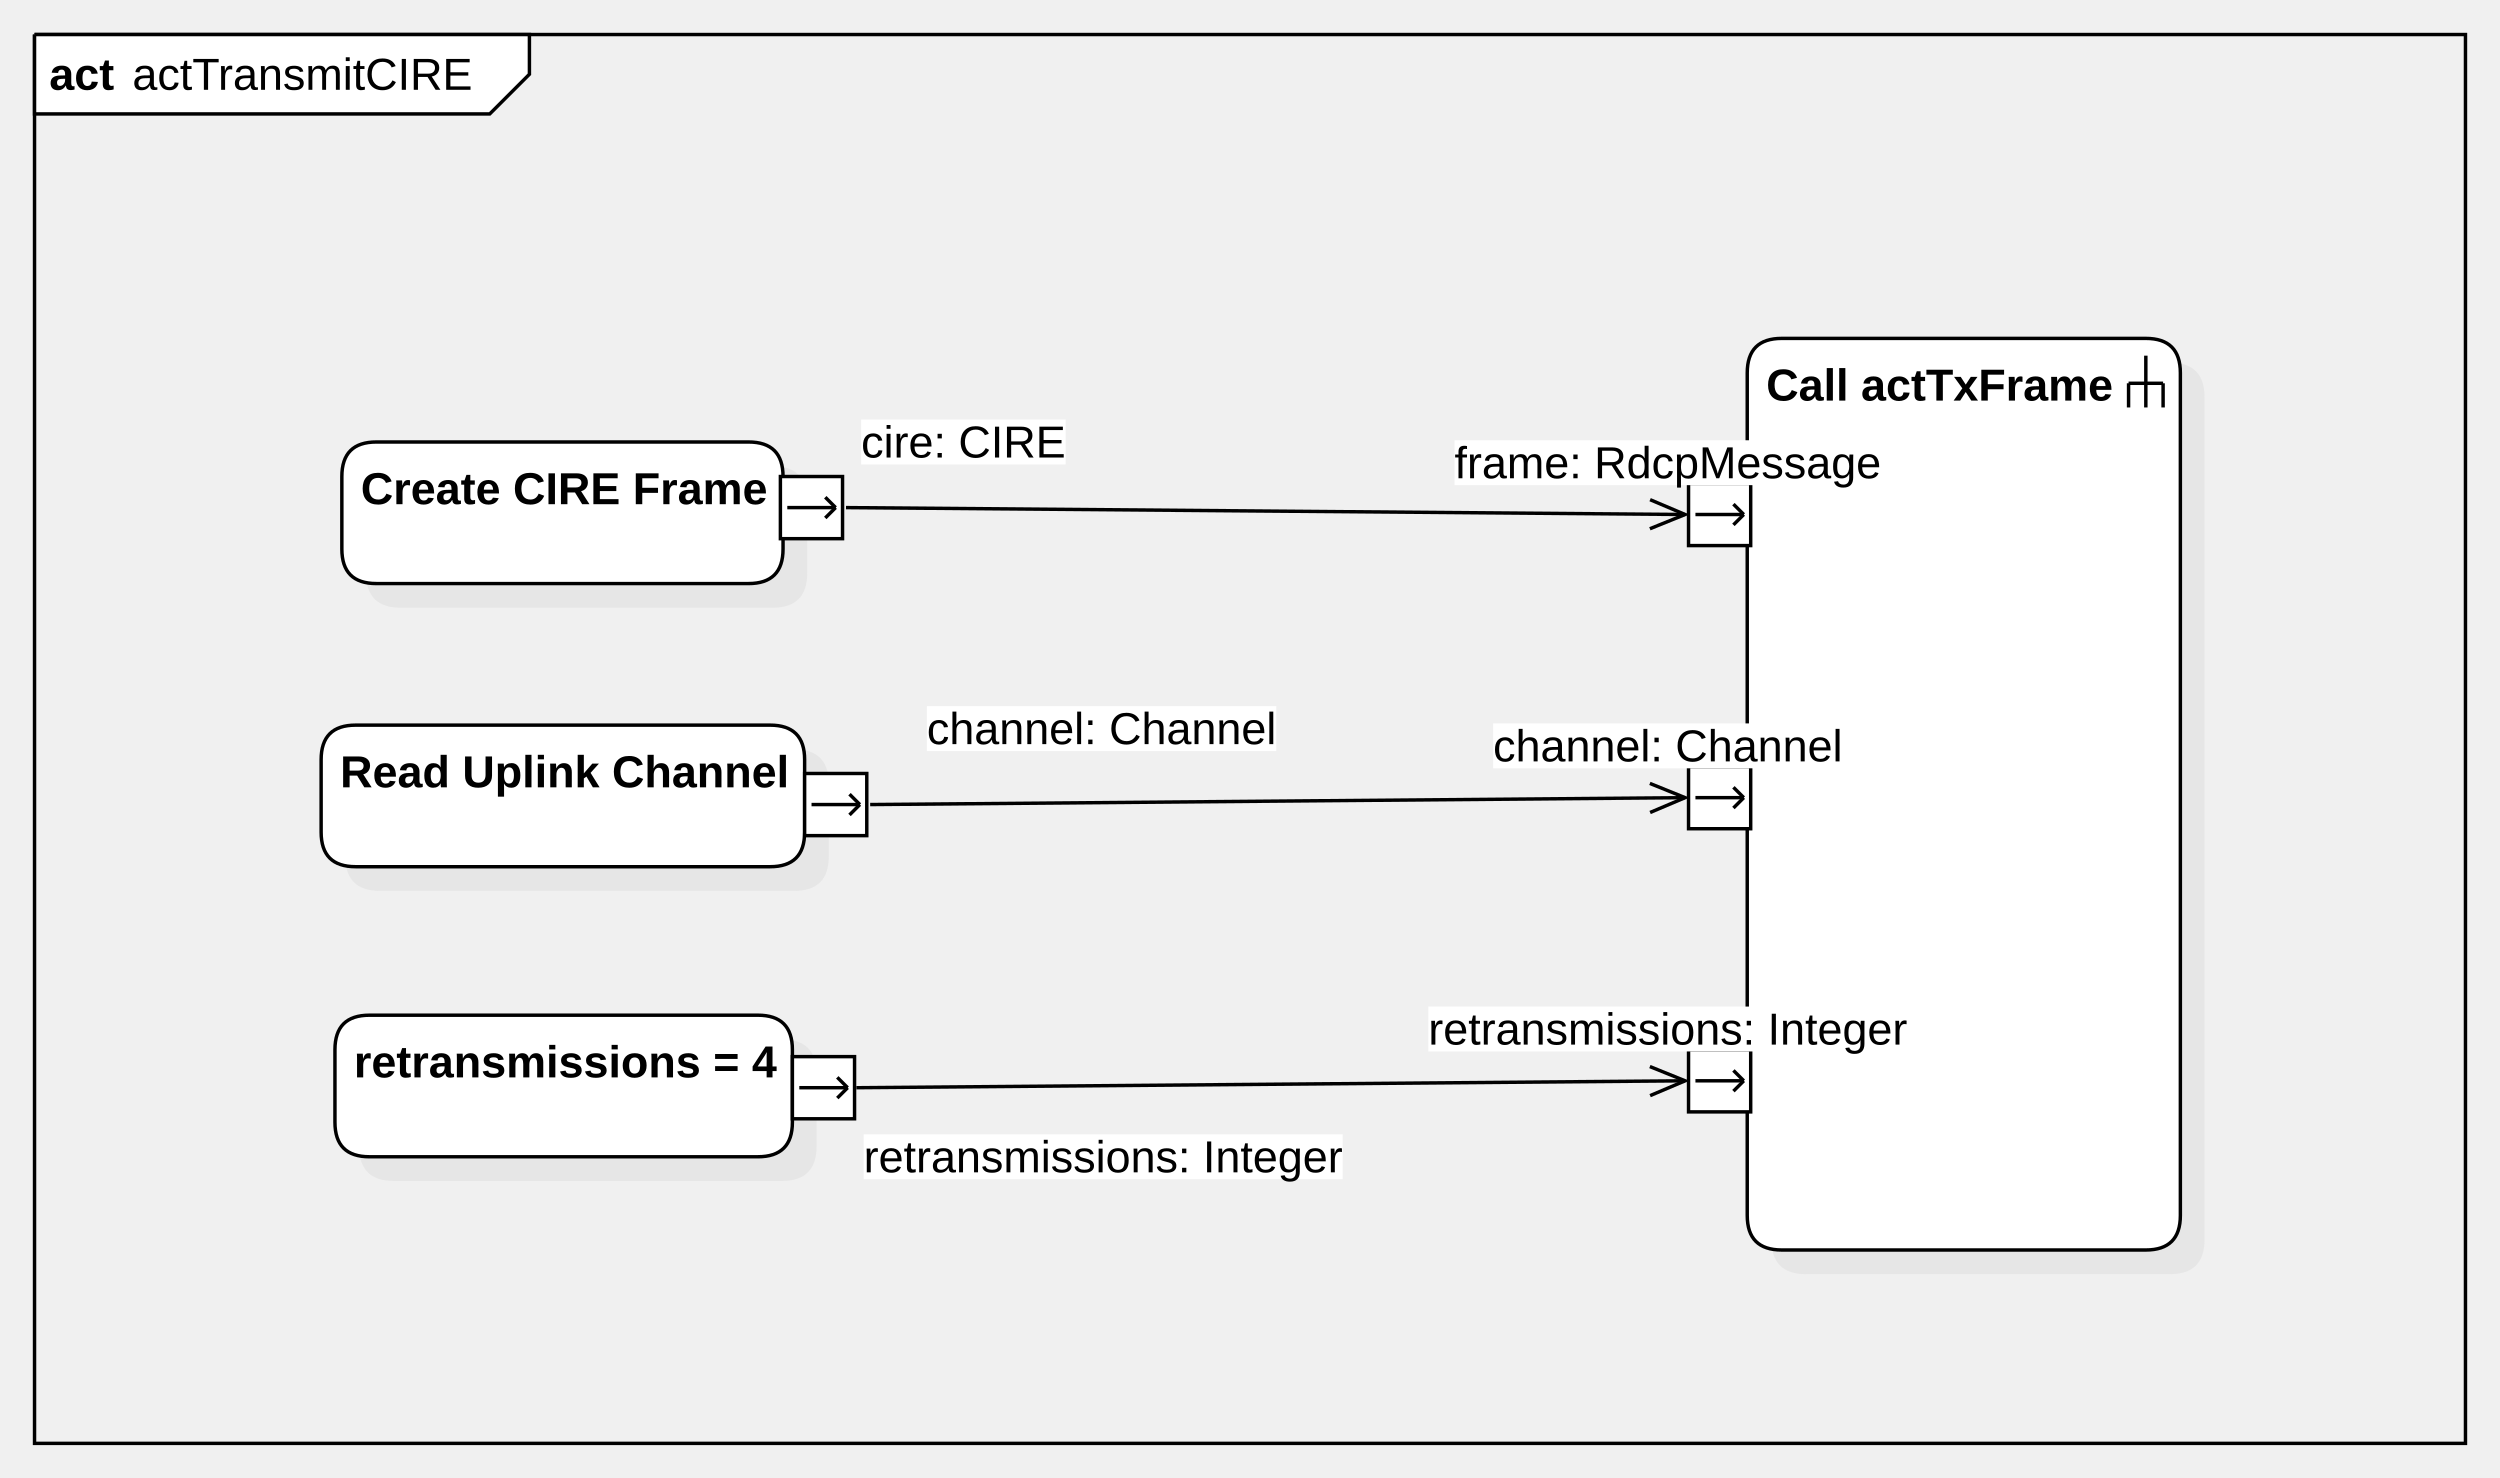
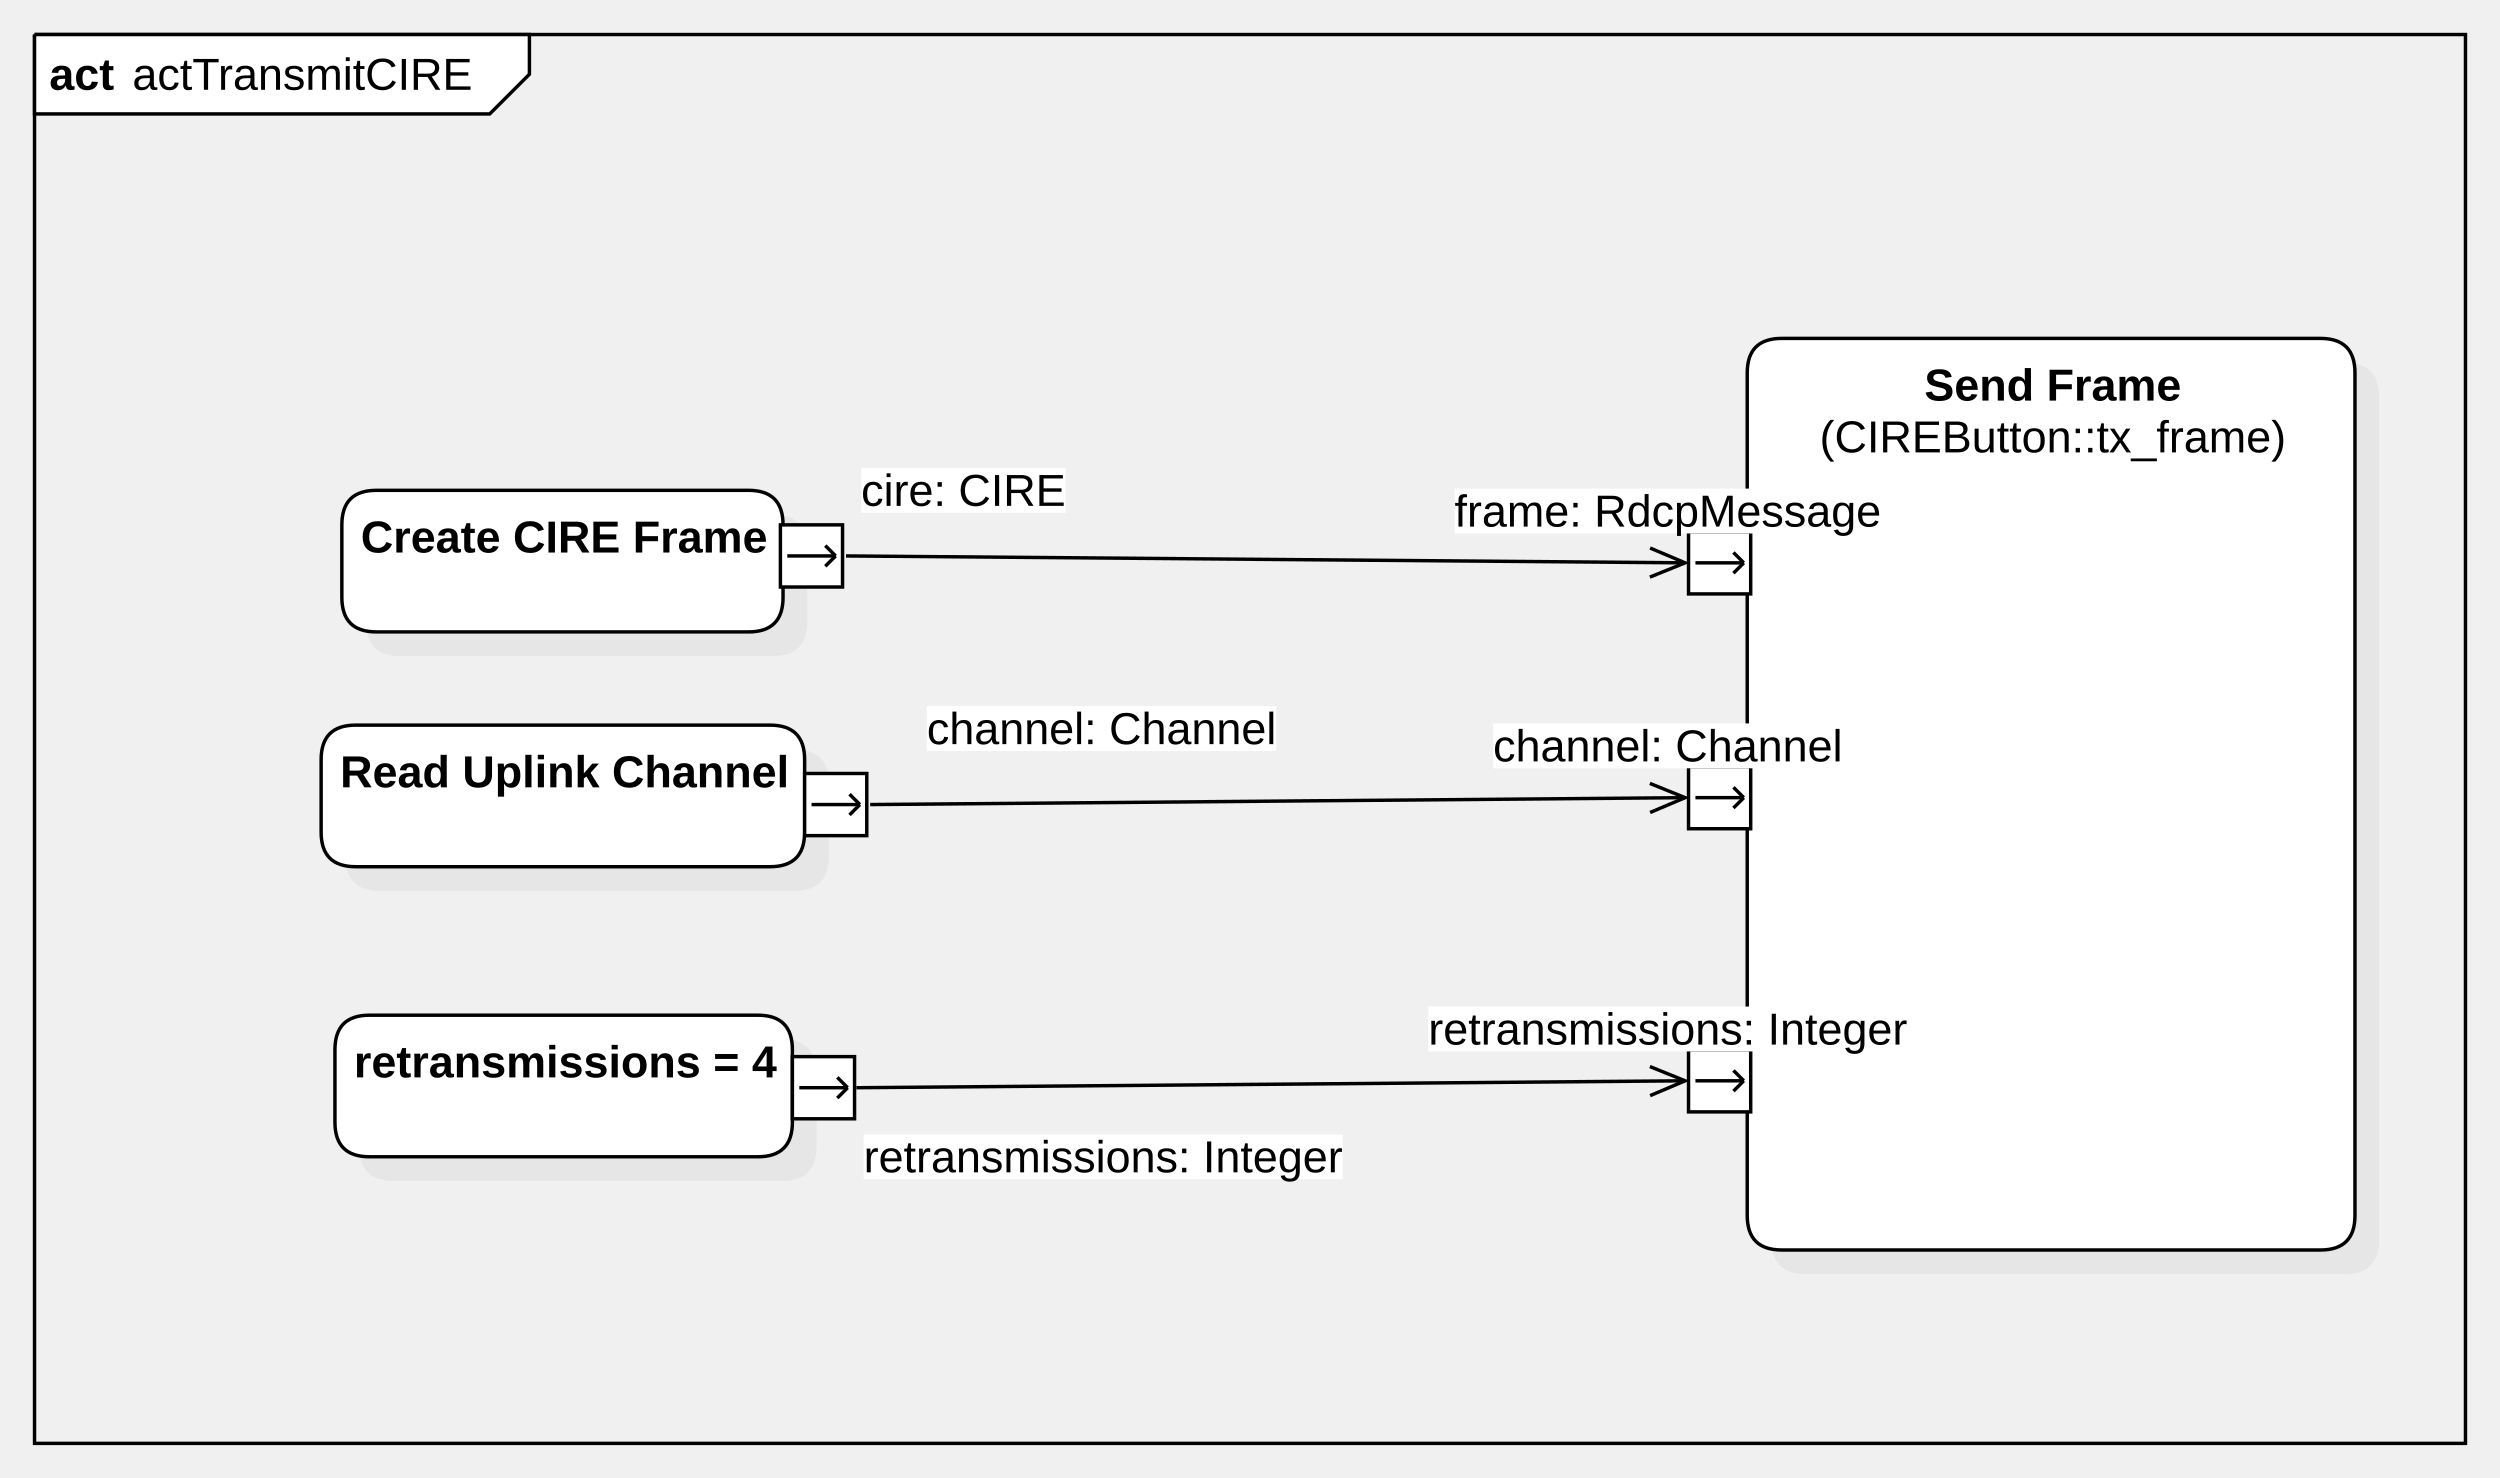
<svg xmlns="http://www.w3.org/2000/svg" version="1.1" width="724" height="428">
  <defs />
  <g>
    <g>
      <path fill="none" stroke="#000000" paint-order="fill stroke markers" d=" M 10 10 L 714 10 L 714 418 L 10 418 L 10 10" stroke-miterlimit="10" stroke-dasharray="" />
    </g>
    <g>
      <path fill="#ffffff" stroke="none" paint-order="stroke fill markers" d=" M 10 10 L 10 33 L 141.819 33 L 153.319 21.5 L 153.319 10 L 10 10" />
    </g>
    <g>
      <path fill="none" stroke="#000000" paint-order="fill stroke markers" d=" M 10 10 L 10 33 L 141.819 33 L 153.319 21.5 L 153.319 10 L 10 10 L 10 10" stroke-miterlimit="10" stroke-dasharray="" />
    </g>
    <g>
      <g>
        <path fill="none" stroke="none" />
        <text fill="#000000" stroke="none" font-family="Arial" font-size="13px" font-style="normal" font-weight="normal" text-decoration="undefined" x="349.581" y="187.5" text-anchor="middle" dominant-baseline="central" transform="matrix(1 0 0 1 -262 -166)">actTransmitCIRE</text>
      </g>
    </g>
    <g>
      <g>
        <path fill="none" stroke="none" />
        <text fill="#000000" stroke="none" font-family="Arial" font-size="13px" font-style="normal" font-weight="bold" text-decoration="undefined" x="285.671" y="187.5" text-anchor="middle" dominant-baseline="central" transform="matrix(1 0 0 1 -262 -166)">act</text>
      </g>
    </g>
    <g>
-       <path fill="#C0C0C0" stroke="none" paint-order="stroke fill markers" d=" M 116 135 L 223.768 135 Q 233.768 135 233.768 145 L 233.768 166 Q 233.768 176 223.768 176 L 116 176 Q 106 176 106 166 L 106 145 Q 106 135 116 135 Z" fill-opacity="0.2" />
-     </g>
-     <g>
-       <path fill="#ffffff" stroke="none" paint-order="stroke fill markers" d=" M 109 128 L 216.768 128 Q 226.768 128 226.768 138 L 226.768 159 Q 226.768 169 216.768 169 L 109 169 Q 99 169 99 159 L 99 138 Q 99 128 109 128 Z" />
-     </g>
-     <g>
-       <path fill="none" stroke="#000000" paint-order="fill stroke markers" d=" M 109 128 L 216.768 128 Q 226.768 128 226.768 138 L 226.768 159 Q 226.768 169 216.768 169 L 109 169 Q 99 169 99 159 L 99 138 Q 99 128 109 128 Z" stroke-miterlimit="10" stroke-dasharray="" />
-     </g>
-     <g>
-       <g>
-         <path fill="none" stroke="none" />
-         <text fill="#000000" stroke="none" font-family="Arial" font-size="13px" font-style="normal" font-weight="bold" text-decoration="undefined" x="425.384" y="307.5" text-anchor="middle" dominant-baseline="central" transform="matrix(1 0 0 1 -262 -166)">Create CIRE Frame</text>
+       <path fill="#C0C0C0" stroke="none" paint-order="stroke fill markers" d=" M 116 149 L 223.768 149 Q 233.768 149 233.768 159 L 233.768 180 Q 233.768 190 223.768 190 L 116 190 Q 106 190 106 180 L 106 159 Q 106 149 116 149 Z" fill-opacity="0.2" />
+     </g>
+     <g>
+       <path fill="#ffffff" stroke="none" paint-order="stroke fill markers" d=" M 109 142 L 216.768 142 Q 226.768 142 226.768 152 L 226.768 173 Q 226.768 183 216.768 183 L 109 183 Q 99 183 99 173 L 99 152 Q 99 142 109 142 Z" />
+     </g>
+     <g>
+       <path fill="none" stroke="#000000" paint-order="fill stroke markers" d=" M 109 142 L 216.768 142 Q 226.768 142 226.768 152 L 226.768 173 Q 226.768 183 216.768 183 L 109 183 Q 99 183 99 173 L 99 152 Q 99 142 109 142 Z" stroke-miterlimit="10" stroke-dasharray="" />
+     </g>
+     <g>
+       <g>
+         <path fill="none" stroke="none" />
+         <text fill="#000000" stroke="none" font-family="Arial" font-size="13px" font-style="normal" font-weight="bold" text-decoration="undefined" x="425.384" y="321.5" text-anchor="middle" dominant-baseline="central" transform="matrix(1 0 0 1 -262 -166)">Create CIRE Frame</text>
      </g>
    </g>
    <g>
      <path fill="#C0C0C0" stroke="none" paint-order="stroke fill markers" d=" M 110 217 L 230.019 217 Q 240.019 217 240.019 227 L 240.019 248 Q 240.019 258 230.019 258 L 110 258 Q 100 258 100 248 L 100 227 Q 100 217 110 217 Z" fill-opacity="0.2" />
    </g>
    <g>
      <path fill="#ffffff" stroke="none" paint-order="stroke fill markers" d=" M 103 210 L 223.019 210 Q 233.019 210 233.019 220 L 233.019 241 Q 233.019 251 223.019 251 L 103 251 Q 93 251 93 241 L 93 220 Q 93 210 103 210 Z" />
    </g>
    <g>
      <path fill="none" stroke="#000000" paint-order="fill stroke markers" d=" M 103 210 L 223.019 210 Q 233.019 210 233.019 220 L 233.019 241 Q 233.019 251 223.019 251 L 103 251 Q 93 251 93 241 L 93 220 Q 93 210 103 210 Z" stroke-miterlimit="10" stroke-dasharray="" />
    </g>
    <g>
      <g>
        <path fill="none" stroke="none" />
        <text fill="#000000" stroke="none" font-family="Arial" font-size="13px" font-style="normal" font-weight="bold" text-decoration="undefined" x="425.51" y="389.5" text-anchor="middle" dominant-baseline="central" transform="matrix(1 0 0 1 -262 -166)">Read Uplink Channel</text>
      </g>
    </g>
    <g>
      <path fill="#C0C0C0" stroke="none" paint-order="stroke fill markers" d=" M 114 301 L 226.478 301 Q 236.478 301 236.478 311 L 236.478 332 Q 236.478 342 226.478 342 L 114 342 Q 104 342 104 332 L 104 311 Q 104 301 114 301 Z" fill-opacity="0.2" />
    </g>
    <g>
      <path fill="#ffffff" stroke="none" paint-order="stroke fill markers" d=" M 107 294 L 219.478 294 Q 229.478 294 229.478 304 L 229.478 325 Q 229.478 335 219.478 335 L 107 335 Q 97 335 97 325 L 97 304 Q 97 294 107 294 Z" />
    </g>
    <g>
      <path fill="none" stroke="#000000" paint-order="fill stroke markers" d=" M 107 294 L 219.478 294 Q 229.478 294 229.478 304 L 229.478 325 Q 229.478 335 219.478 335 L 107 335 Q 97 335 97 325 L 97 304 Q 97 294 107 294 Z" stroke-miterlimit="10" stroke-dasharray="" />
    </g>
    <g>
      <g>
        <path fill="none" stroke="none" />
        <text fill="#000000" stroke="none" font-family="Arial" font-size="13px" font-style="normal" font-weight="bold" text-decoration="undefined" x="425.739" y="473.5" text-anchor="middle" dominant-baseline="central" transform="matrix(1 0 0 1 -262 -166)">retransmissions = 4</text>
      </g>
    </g>
    <g>
-       <path fill="#C0C0C0" stroke="none" paint-order="stroke fill markers" d=" M 523 105 L 628.433 105 Q 638.433 105 638.433 115 L 638.433 359 Q 638.433 369 628.433 369 L 523 369 Q 513 369 513 359 L 513 115 Q 513 105 523 105 Z" fill-opacity="0.2" />
-     </g>
-     <g>
-       <path fill="#ffffff" stroke="none" paint-order="stroke fill markers" d=" M 516 98 L 621.433 98 Q 631.433 98 631.433 108 L 631.433 352 Q 631.433 362 621.433 362 L 516 362 Q 506 362 506 352 L 506 108 Q 506 98 516 98 Z" />
-     </g>
-     <g>
-       <path fill="none" stroke="#000000" paint-order="fill stroke markers" d=" M 516 98 L 621.433 98 Q 631.433 98 631.433 108 L 631.433 352 Q 631.433 362 621.433 362 L 516 362 Q 506 362 506 352 L 506 108 Q 506 98 516 98 Z" stroke-miterlimit="10" stroke-dasharray="" />
-     </g>
-     <g>
-       <path fill="none" stroke="#000000" paint-order="fill stroke markers" d=" M 621.433 103 L 621.433 118" stroke-miterlimit="10" stroke-dasharray="" />
-     </g>
-     <g>
-       <path fill="none" stroke="#000000" paint-order="fill stroke markers" d=" M 616.433 111 L 626.433 111" stroke-miterlimit="10" stroke-dasharray="" />
-     </g>
-     <g>
-       <path fill="none" stroke="#000000" paint-order="fill stroke markers" d=" M 616.433 111 L 616.433 118" stroke-miterlimit="10" stroke-dasharray="" />
-     </g>
-     <g>
-       <path fill="none" stroke="#000000" paint-order="fill stroke markers" d=" M 626.433 111 L 626.433 118" stroke-miterlimit="10" stroke-dasharray="" />
-     </g>
-     <g>
-       <g>
-         <path fill="none" stroke="none" />
-         <text fill="#000000" stroke="none" font-family="Arial" font-size="13px" font-style="normal" font-weight="bold" text-decoration="undefined" x="823.716" y="277.5" text-anchor="middle" dominant-baseline="central" transform="matrix(1 0 0 1 -262 -166)">Call actTxFrame</text>
-       </g>
-     </g>
-     <g>
-       <path fill="none" stroke="#000000" paint-order="fill stroke markers" d=" M 245 147 L 488 149" stroke-miterlimit="10" stroke-dasharray="" />
-     </g>
-     <g>
-       <path fill="none" stroke="#000000" paint-order="fill stroke markers" d=" M 477.803 153.126 L 488 149 L 477.872 144.707" stroke-miterlimit="10" stroke-dasharray="" />
-     </g>
-     <g>
-       <rect fill="#ffffff" stroke="none" x="488" y="304" width="18" height="18" transform="matrix(1 0 0 1 -262 -166)" />
-     </g>
-     <g>
-       <path fill="none" stroke="#000000" paint-order="fill stroke markers" d=" M 226 138 L 244 138 L 244 156 L 226 156 L 226 138 Z Z" stroke-miterlimit="10" stroke-dasharray="" />
-     </g>
-     <g>
-       <path fill="none" stroke="#000000" paint-order="fill stroke markers" d=" M 228 147 L 242 147" stroke-miterlimit="10" stroke-dasharray="" />
-     </g>
-     <g>
-       <path fill="none" stroke="#000000" paint-order="fill stroke markers" d=" M 242 147 L 239 144" stroke-miterlimit="10" stroke-dasharray="" />
-     </g>
-     <g>
-       <path fill="none" stroke="#000000" paint-order="fill stroke markers" d=" M 242 147 L 239 150" stroke-miterlimit="10" stroke-dasharray="" />
-     </g>
-     <g>
-       <rect fill="#ffffff" stroke="none" x="511.385" y="287.5" width="59.23" height="13" transform="matrix(1 0 0 1 -262 -166)" />
-     </g>
-     <g>
-       <g>
-         <path fill="none" stroke="none" />
-         <text fill="#000000" stroke="none" font-family="Arial" font-size="13px" font-style="normal" font-weight="normal" text-decoration="undefined" x="541" y="294" text-anchor="middle" dominant-baseline="central" transform="matrix(1 0 0 1 -262 -166)">cire: CIRE</text>
-       </g>
-     </g>
-     <g>
-       <rect fill="#ffffff" stroke="none" x="751" y="306" width="18" height="18" transform="matrix(1 0 0 1 -262 -166)" />
-     </g>
-     <g>
-       <path fill="none" stroke="#000000" paint-order="fill stroke markers" d=" M 489 140 L 507 140 L 507 158 L 489 158 L 489 140 Z Z" stroke-miterlimit="10" stroke-dasharray="" />
-     </g>
-     <g>
-       <path fill="none" stroke="#000000" paint-order="fill stroke markers" d=" M 491 149 L 505 149" stroke-miterlimit="10" stroke-dasharray="" />
-     </g>
-     <g>
-       <path fill="none" stroke="#000000" paint-order="fill stroke markers" d=" M 505 149 L 502 146" stroke-miterlimit="10" stroke-dasharray="" />
-     </g>
-     <g>
-       <path fill="none" stroke="#000000" paint-order="fill stroke markers" d=" M 505 149 L 502 152" stroke-miterlimit="10" stroke-dasharray="" />
-     </g>
-     <g>
-       <rect fill="#ffffff" stroke="none" x="683.225" y="293.5" width="123.551" height="13" transform="matrix(1 0 0 1 -262 -166)" />
-     </g>
-     <g>
-       <g>
-         <path fill="none" stroke="none" />
-         <text fill="#000000" stroke="none" font-family="Arial" font-size="13px" font-style="normal" font-weight="normal" text-decoration="undefined" x="745" y="300" text-anchor="middle" dominant-baseline="central" transform="matrix(1 0 0 1 -262 -166)">frame: RdcpMessage</text>
+       <path fill="#C0C0C0" stroke="none" paint-order="stroke fill markers" d=" M 523 105 L 679 105 Q 689 105 689 115 L 689 359 Q 689 369 679 369 L 523 369 Q 513 369 513 359 L 513 115 Q 513 105 523 105 Z" fill-opacity="0.2" />
+     </g>
+     <g>
+       <path fill="#ffffff" stroke="none" paint-order="stroke fill markers" d=" M 516 98 L 672 98 Q 682 98 682 108 L 682 352 Q 682 362 672 362 L 516 362 Q 506 362 506 352 L 506 108 Q 506 98 516 98 Z" />
+     </g>
+     <g>
+       <path fill="none" stroke="#000000" paint-order="fill stroke markers" d=" M 516 98 L 672 98 Q 682 98 682 108 L 682 352 Q 682 362 672 362 L 516 362 Q 506 362 506 352 L 506 108 Q 506 98 516 98 Z" stroke-miterlimit="10" stroke-dasharray="" />
+     </g>
+     <g>
+       <g>
+         <path fill="none" stroke="none" />
+         <text fill="#000000" stroke="none" font-family="Arial" font-size="13px" font-style="normal" font-weight="bold" text-decoration="undefined" x="856.5" y="277.5" text-anchor="middle" dominant-baseline="central" transform="matrix(1 0 0 1 -262 -166)">Send Frame</text>
+       </g>
+     </g>
+     <g>
+       <g>
+         <path fill="none" stroke="none" />
+         <text fill="#000000" stroke="none" font-family="Arial" font-size="13px" font-style="normal" font-weight="normal" text-decoration="undefined" x="856.5" y="292.5" text-anchor="middle" dominant-baseline="central" transform="matrix(1 0 0 1 -262 -166)">(CIREButton::tx_frame)</text>
+       </g>
+     </g>
+     <g>
+       <path fill="none" stroke="#000000" paint-order="fill stroke markers" d=" M 245 161 L 488 163" stroke-miterlimit="10" stroke-dasharray="" />
+     </g>
+     <g>
+       <path fill="none" stroke="#000000" paint-order="fill stroke markers" d=" M 477.803 167.126 L 488 163 L 477.872 158.707" stroke-miterlimit="10" stroke-dasharray="" />
+     </g>
+     <g>
+       <rect fill="#ffffff" stroke="none" x="488" y="318" width="18" height="18" transform="matrix(1 0 0 1 -262 -166)" />
+     </g>
+     <g>
+       <path fill="none" stroke="#000000" paint-order="fill stroke markers" d=" M 226 152 L 244 152 L 244 170 L 226 170 L 226 152 Z Z" stroke-miterlimit="10" stroke-dasharray="" />
+     </g>
+     <g>
+       <path fill="none" stroke="#000000" paint-order="fill stroke markers" d=" M 228 161 L 242 161" stroke-miterlimit="10" stroke-dasharray="" />
+     </g>
+     <g>
+       <path fill="none" stroke="#000000" paint-order="fill stroke markers" d=" M 242 161 L 239 158" stroke-miterlimit="10" stroke-dasharray="" />
+     </g>
+     <g>
+       <path fill="none" stroke="#000000" paint-order="fill stroke markers" d=" M 242 161 L 239 164" stroke-miterlimit="10" stroke-dasharray="" />
+     </g>
+     <g>
+       <rect fill="#ffffff" stroke="none" x="511.385" y="301.5" width="59.23" height="13" transform="matrix(1 0 0 1 -262 -166)" />
+     </g>
+     <g>
+       <g>
+         <path fill="none" stroke="none" />
+         <text fill="#000000" stroke="none" font-family="Arial" font-size="13px" font-style="normal" font-weight="normal" text-decoration="undefined" x="541" y="308" text-anchor="middle" dominant-baseline="central" transform="matrix(1 0 0 1 -262 -166)">cire: CIRE</text>
+       </g>
+     </g>
+     <g>
+       <rect fill="#ffffff" stroke="none" x="751" y="320" width="18" height="18" transform="matrix(1 0 0 1 -262 -166)" />
+     </g>
+     <g>
+       <path fill="none" stroke="#000000" paint-order="fill stroke markers" d=" M 489 154 L 507 154 L 507 172 L 489 172 L 489 154 Z Z" stroke-miterlimit="10" stroke-dasharray="" />
+     </g>
+     <g>
+       <path fill="none" stroke="#000000" paint-order="fill stroke markers" d=" M 491 163 L 505 163" stroke-miterlimit="10" stroke-dasharray="" />
+     </g>
+     <g>
+       <path fill="none" stroke="#000000" paint-order="fill stroke markers" d=" M 505 163 L 502 160" stroke-miterlimit="10" stroke-dasharray="" />
+     </g>
+     <g>
+       <path fill="none" stroke="#000000" paint-order="fill stroke markers" d=" M 505 163 L 502 166" stroke-miterlimit="10" stroke-dasharray="" />
+     </g>
+     <g>
+       <rect fill="#ffffff" stroke="none" x="683.225" y="307.5" width="123.551" height="13" transform="matrix(1 0 0 1 -262 -166)" />
+     </g>
+     <g>
+       <g>
+         <path fill="none" stroke="none" />
+         <text fill="#000000" stroke="none" font-family="Arial" font-size="13px" font-style="normal" font-weight="normal" text-decoration="undefined" x="745" y="314" text-anchor="middle" dominant-baseline="central" transform="matrix(1 0 0 1 -262 -166)">frame: RdcpMessage</text>
      </g>
    </g>
    <g>
      <path fill="none" stroke="#000000" paint-order="fill stroke markers" d=" M 252 233 L 488 231" stroke-miterlimit="10" stroke-dasharray="" />
    </g>
    <g>
      <path fill="none" stroke="#000000" paint-order="fill stroke markers" d=" M 477.873 235.295 L 488 231 L 477.802 226.877" stroke-miterlimit="10" stroke-dasharray="" />
    </g>
    <g>
      <rect fill="#ffffff" stroke="none" x="495.019" y="390" width="18" height="18" transform="matrix(1 0 0 1 -262 -166)" />
    </g>
    <g>
      <path fill="none" stroke="#000000" paint-order="fill stroke markers" d=" M 233.019 224 L 251.019 224 L 251.019 242 L 233.019 242 L 233.019 224 Z Z" stroke-miterlimit="10" stroke-dasharray="" />
    </g>
    <g>
      <path fill="none" stroke="#000000" paint-order="fill stroke markers" d=" M 235.019 233 L 249.019 233" stroke-miterlimit="10" stroke-dasharray="" />
    </g>
    <g>
      <path fill="none" stroke="#000000" paint-order="fill stroke markers" d=" M 249.019 233 L 246.019 230" stroke-miterlimit="10" stroke-dasharray="" />
    </g>
    <g>
      <path fill="none" stroke="#000000" paint-order="fill stroke markers" d=" M 249.019 233 L 246.019 236" stroke-miterlimit="10" stroke-dasharray="" />
    </g>
    <g>
      <rect fill="#ffffff" stroke="none" x="530.425" y="370.5" width="101.188" height="13" transform="matrix(1 0 0 1 -262 -166)" />
    </g>
    <g>
      <g>
        <path fill="none" stroke="none" />
        <text fill="#000000" stroke="none" font-family="Arial" font-size="13px" font-style="normal" font-weight="normal" text-decoration="undefined" x="581.019" y="377" text-anchor="middle" dominant-baseline="central" transform="matrix(1 0 0 1 -262 -166)">channel: Channel</text>
      </g>
    </g>
    <g>
      <rect fill="#ffffff" stroke="none" x="751" y="388" width="18" height="18" transform="matrix(1 0 0 1 -262 -166)" />
    </g>
    <g>
      <path fill="none" stroke="#000000" paint-order="fill stroke markers" d=" M 489 222 L 507 222 L 507 240 L 489 240 L 489 222 Z Z" stroke-miterlimit="10" stroke-dasharray="" />
    </g>
    <g>
      <path fill="none" stroke="#000000" paint-order="fill stroke markers" d=" M 491 231 L 505 231" stroke-miterlimit="10" stroke-dasharray="" />
    </g>
    <g>
      <path fill="none" stroke="#000000" paint-order="fill stroke markers" d=" M 505 231 L 502 228" stroke-miterlimit="10" stroke-dasharray="" />
    </g>
    <g>
      <path fill="none" stroke="#000000" paint-order="fill stroke markers" d=" M 505 231 L 502 234" stroke-miterlimit="10" stroke-dasharray="" />
    </g>
    <g>
      <rect fill="#ffffff" stroke="none" x="694.406" y="375.5" width="101.188" height="13" transform="matrix(1 0 0 1 -262 -166)" />
    </g>
    <g>
      <g>
        <path fill="none" stroke="none" />
        <text fill="#000000" stroke="none" font-family="Arial" font-size="13px" font-style="normal" font-weight="normal" text-decoration="undefined" x="745" y="382" text-anchor="middle" dominant-baseline="central" transform="matrix(1 0 0 1 -262 -166)">channel: Channel</text>
      </g>
    </g>
    <g>
      <path fill="none" stroke="#000000" paint-order="fill stroke markers" d=" M 248 315 L 488 313" stroke-miterlimit="10" stroke-dasharray="" />
    </g>
    <g>
      <path fill="none" stroke="#000000" paint-order="fill stroke markers" d=" M 477.873 317.294 L 488 313 L 477.803 308.875" stroke-miterlimit="10" stroke-dasharray="" />
    </g>
    <g>
      <rect fill="#ffffff" stroke="none" x="491.478" y="472" width="18" height="18" transform="matrix(1 0 0 1 -262 -166)" />
    </g>
    <g>
      <path fill="none" stroke="#000000" paint-order="fill stroke markers" d=" M 229.478 306 L 247.478 306 L 247.478 324 L 229.478 324 L 229.478 306 Z Z" stroke-miterlimit="10" stroke-dasharray="" />
    </g>
    <g>
      <path fill="none" stroke="#000000" paint-order="fill stroke markers" d=" M 231.478 315 L 245.478 315" stroke-miterlimit="10" stroke-dasharray="" />
    </g>
    <g>
      <path fill="none" stroke="#000000" paint-order="fill stroke markers" d=" M 245.478 315 L 242.478 312" stroke-miterlimit="10" stroke-dasharray="" />
    </g>
    <g>
      <path fill="none" stroke="#000000" paint-order="fill stroke markers" d=" M 245.478 315 L 242.478 318" stroke-miterlimit="10" stroke-dasharray="" />
    </g>
    <g>
      <rect fill="#ffffff" stroke="none" x="512.117" y="494.5" width="138.722" height="13" transform="matrix(1 0 0 1 -262 -166)" />
    </g>
    <g>
      <g>
        <path fill="none" stroke="none" />
        <text fill="#000000" stroke="none" font-family="Arial" font-size="13px" font-style="normal" font-weight="normal" text-decoration="undefined" x="581.478" y="501" text-anchor="middle" dominant-baseline="central" transform="matrix(1 0 0 1 -262 -166)">retransmissions: Integer</text>
      </g>
    </g>
    <g>
      <rect fill="#ffffff" stroke="none" x="751" y="470" width="18" height="18" transform="matrix(1 0 0 1 -262 -166)" />
    </g>
    <g>
      <path fill="none" stroke="#000000" paint-order="fill stroke markers" d=" M 489 304 L 507 304 L 507 322 L 489 322 L 489 304 Z Z" stroke-miterlimit="10" stroke-dasharray="" />
    </g>
    <g>
      <path fill="none" stroke="#000000" paint-order="fill stroke markers" d=" M 491 313 L 505 313" stroke-miterlimit="10" stroke-dasharray="" />
    </g>
    <g>
      <path fill="none" stroke="#000000" paint-order="fill stroke markers" d=" M 505 313 L 502 310" stroke-miterlimit="10" stroke-dasharray="" />
    </g>
    <g>
      <path fill="none" stroke="#000000" paint-order="fill stroke markers" d=" M 505 313 L 502 316" stroke-miterlimit="10" stroke-dasharray="" />
    </g>
    <g>
      <rect fill="#ffffff" stroke="none" x="675.639" y="457.5" width="138.722" height="13" transform="matrix(1 0 0 1 -262 -166)" />
    </g>
    <g>
      <g>
        <path fill="none" stroke="none" />
        <text fill="#000000" stroke="none" font-family="Arial" font-size="13px" font-style="normal" font-weight="normal" text-decoration="undefined" x="745" y="464" text-anchor="middle" dominant-baseline="central" transform="matrix(1 0 0 1 -262 -166)">retransmissions: Integer</text>
      </g>
    </g>
  </g>
</svg>
